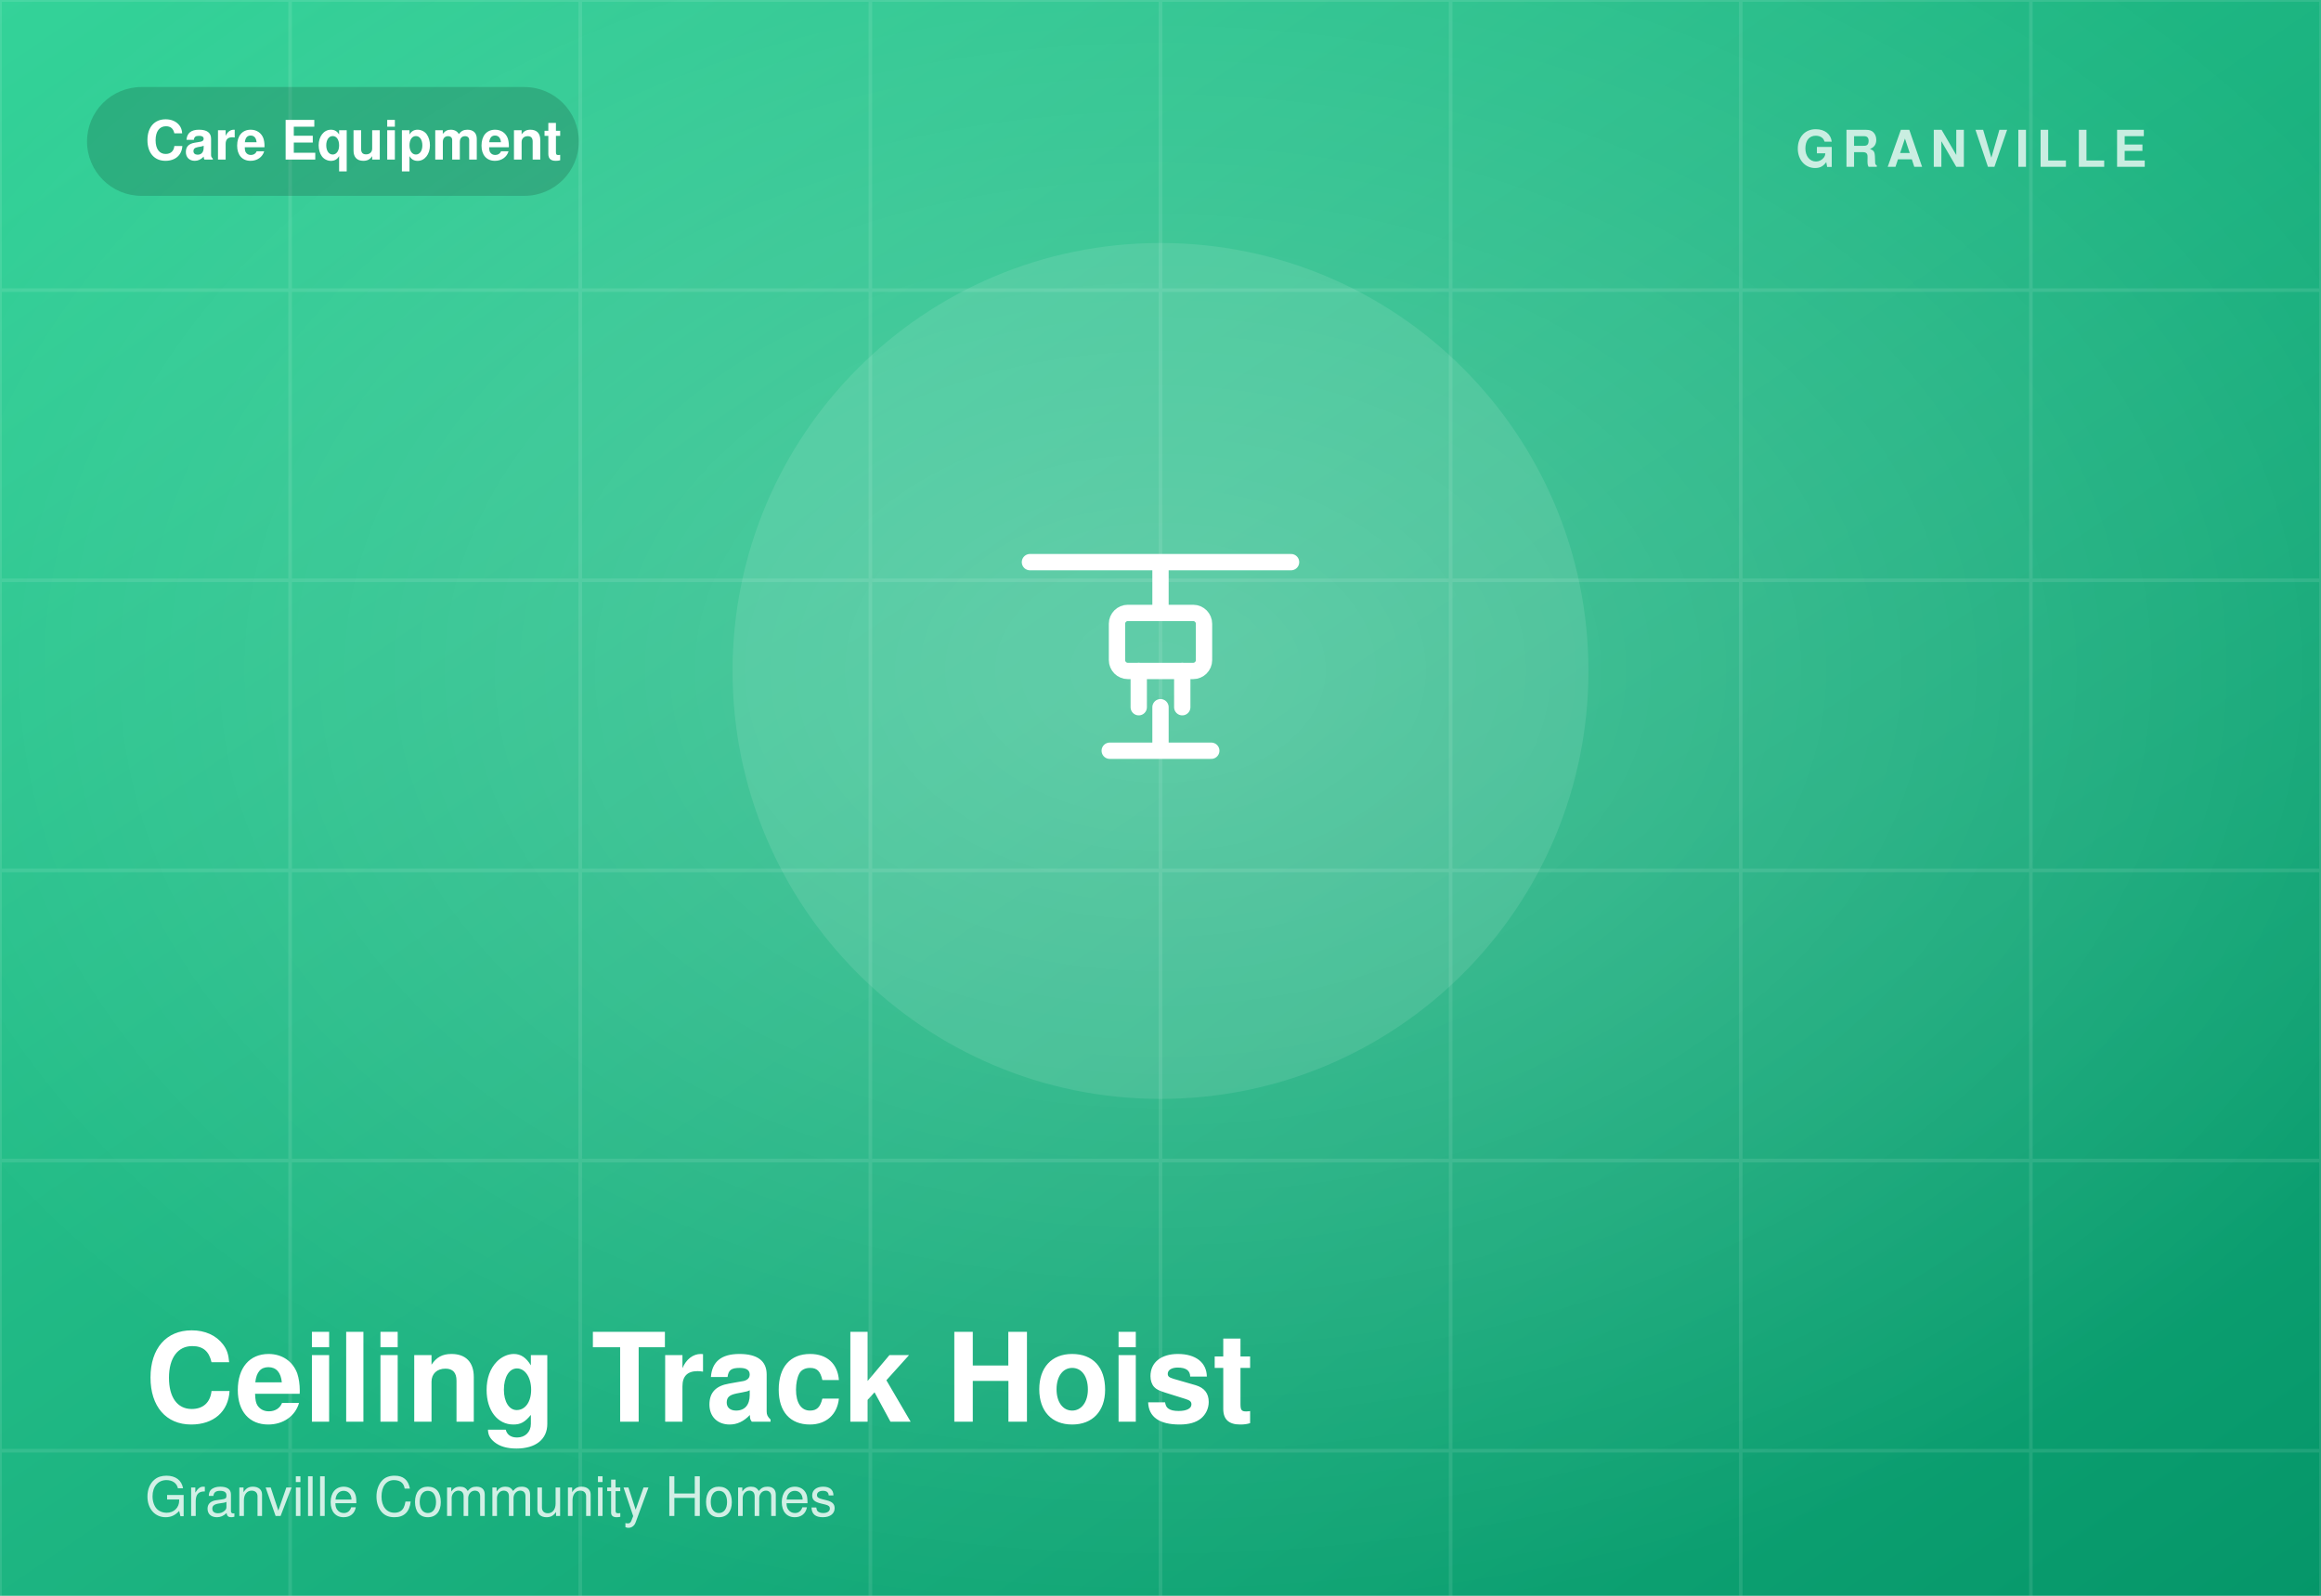
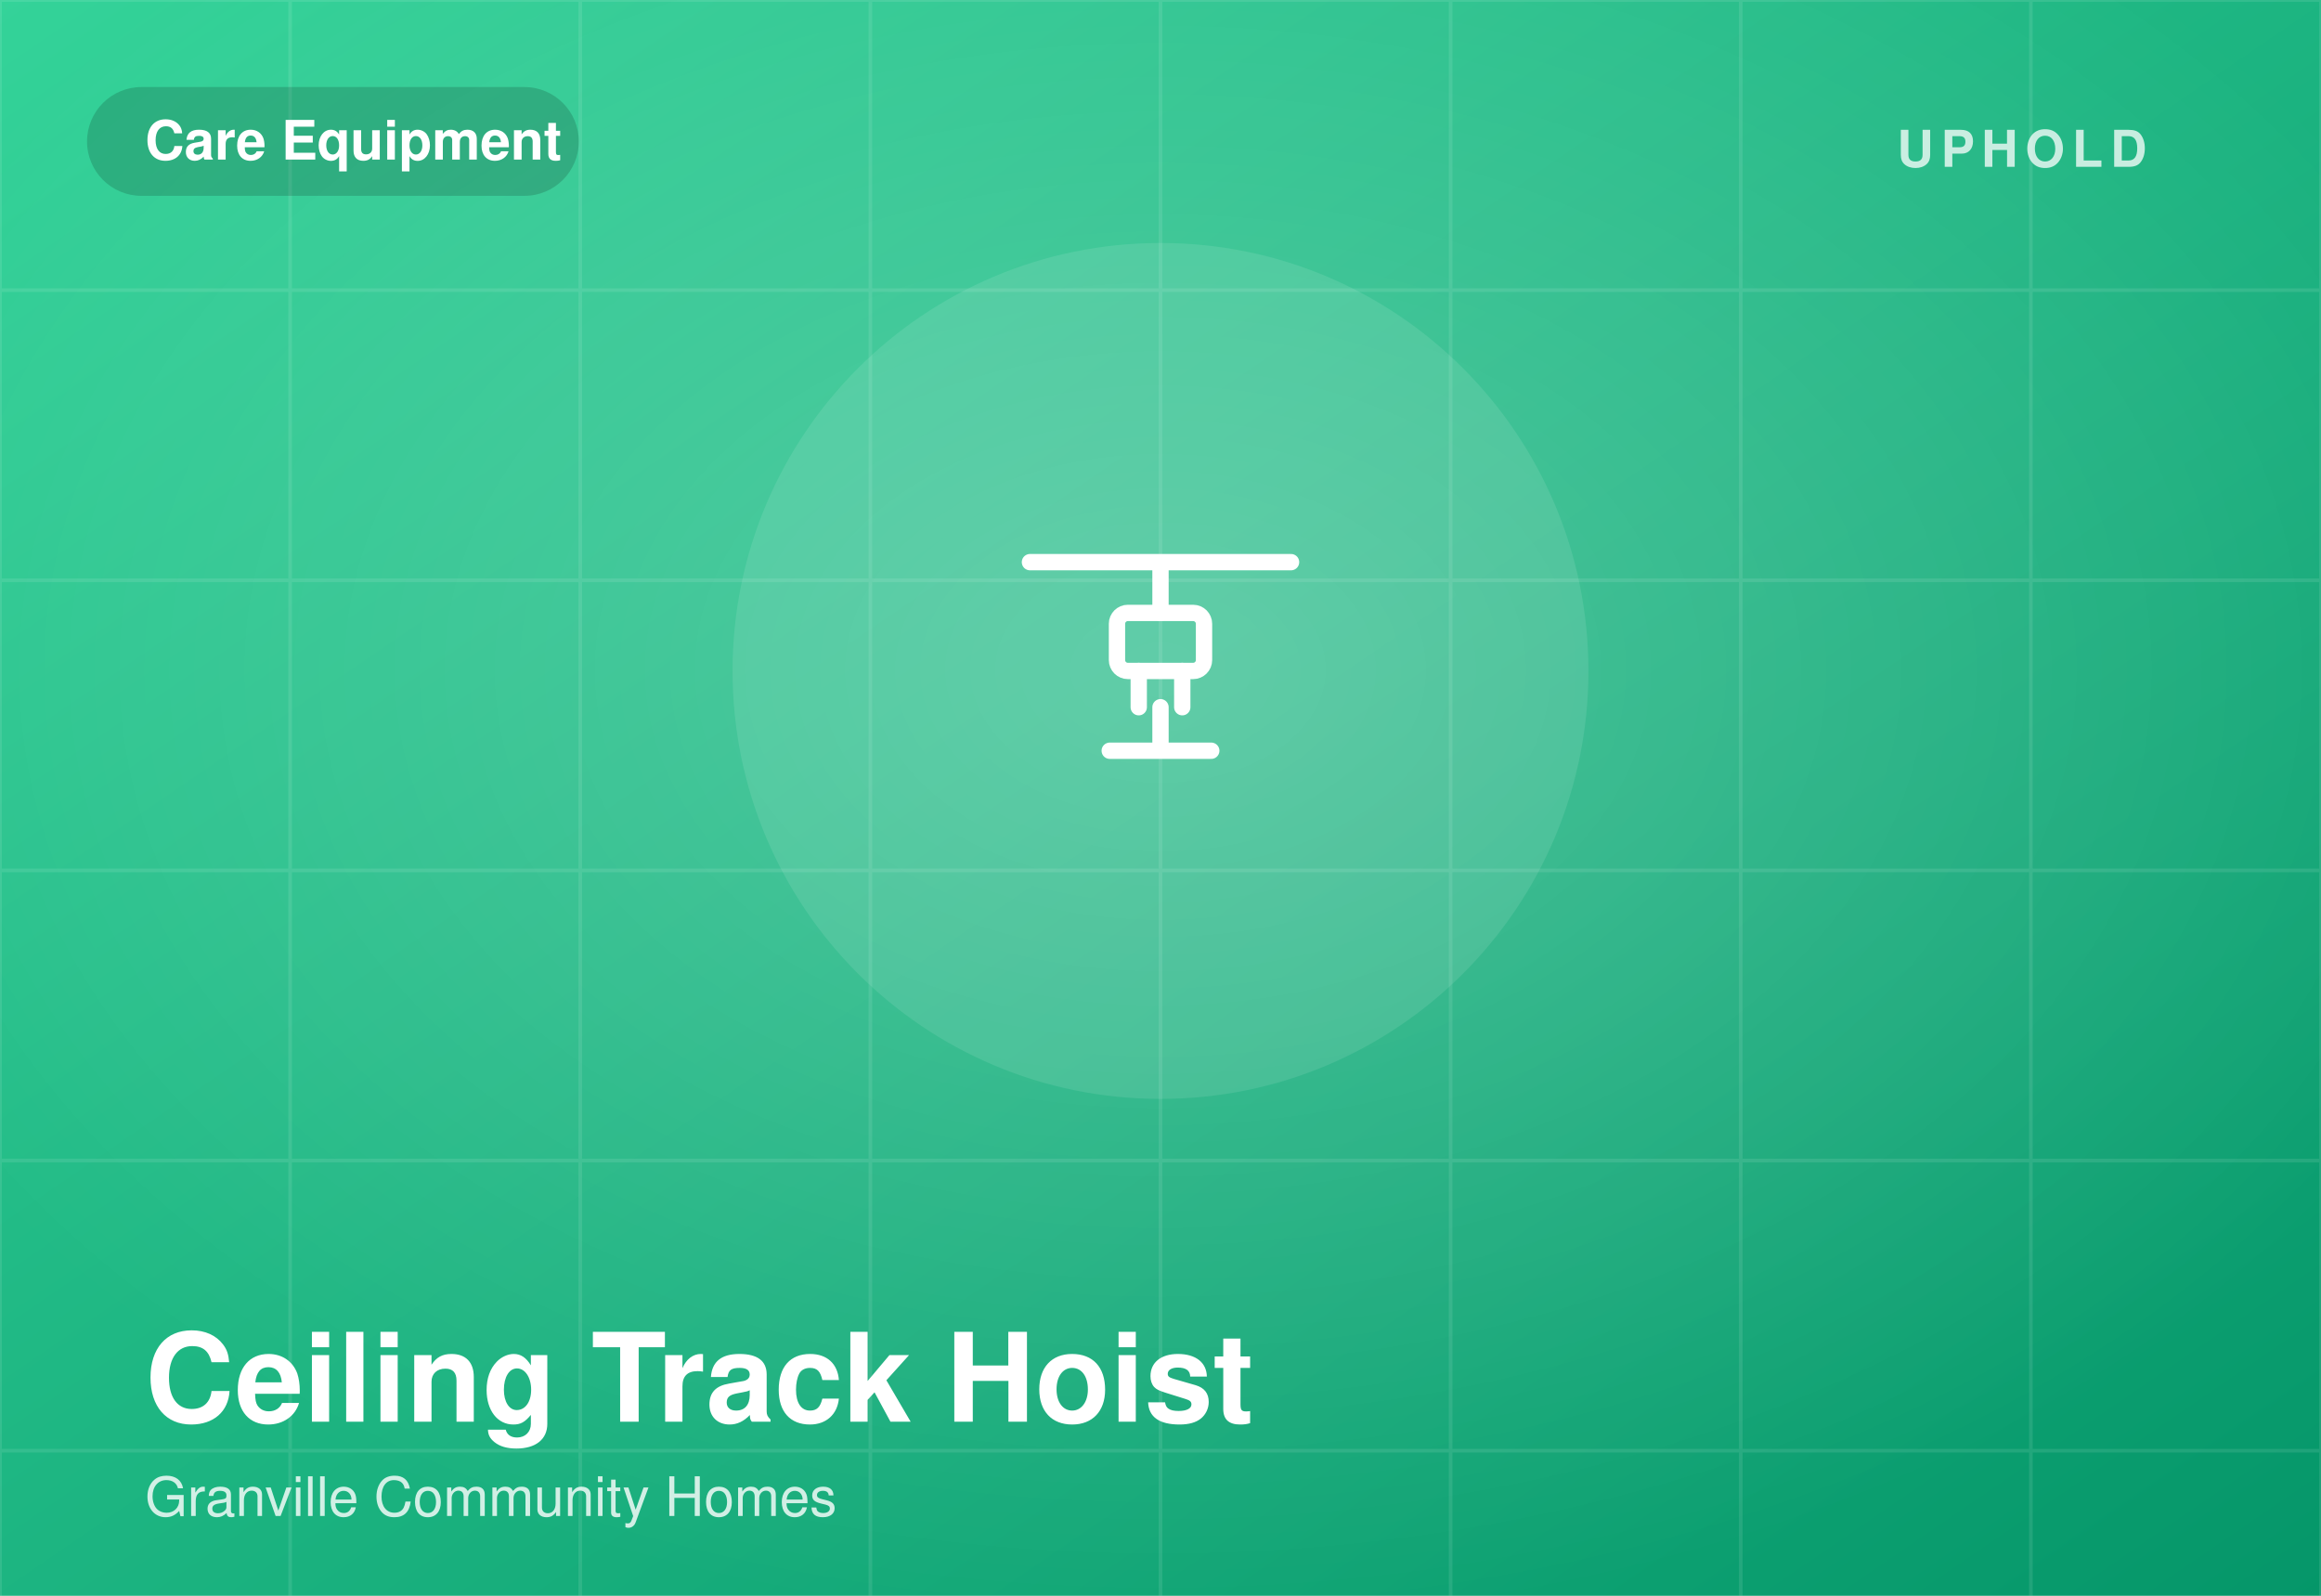
<svg xmlns="http://www.w3.org/2000/svg" viewBox="0 0 640 440" width="640" height="440" role="img" aria-label="Ceiling Track Hoist">
  <defs>
    <linearGradient id="g" x1="0" y1="0" x2="1" y2="1">
      <stop offset="0" stop-color="#34D399" />
      <stop offset="1" stop-color="#059669" />
    </linearGradient>
    <radialGradient id="spot" cx="0.5" cy="0.42" r="0.6">
      <stop offset="0" stop-color="#ffffff" stop-opacity="0.22" />
      <stop offset="1" stop-color="#ffffff" stop-opacity="0" />
    </radialGradient>
  </defs>
  <rect width="640" height="440" fill="url(#g)" />
  <rect width="640" height="440" fill="url(#spot)" />
  <g opacity="0.10" fill="none" stroke="#fff" stroke-width="1">
    <line x1="0" y1="0" x2="0" y2="440" />
    <line x1="80" y1="0" x2="80" y2="440" />
    <line x1="160" y1="0" x2="160" y2="440" />
    <line x1="240" y1="0" x2="240" y2="440" />
    <line x1="320" y1="0" x2="320" y2="440" />
    <line x1="400" y1="0" x2="400" y2="440" />
    <line x1="480" y1="0" x2="480" y2="440" />
    <line x1="560" y1="0" x2="560" y2="440" />
    <line x1="640" y1="0" x2="640" y2="440" />
    <line x1="0" y1="0" x2="640" y2="0" />
    <line x1="0" y1="80" x2="640" y2="80" />
    <line x1="0" y1="160" x2="640" y2="160" />
    <line x1="0" y1="240" x2="640" y2="240" />
    <line x1="0" y1="320" x2="640" y2="320" />
    <line x1="0" y1="400" x2="640" y2="400" />
  </g>
  <circle cx="320" cy="185" r="118" fill="#fff" opacity="0.10" />
  <g transform="translate(260,125) scale(1.0)">
    <g fill="none" stroke="#fff" stroke-width="4.5" stroke-linecap="round" stroke-linejoin="round">
      <path d="M24 30h72M60 30v14" />
      <rect x="48" y="44" width="24" height="16" rx="3" />
      <path d="M54 60v10M66 60v10M46 82h28M60 70v12" />
    </g>
  </g>
  <rect x="24" y="24" width="135.6" height="30" rx="15" fill="#000" opacity="0.16" />
  <text x="40" y="44" font-family="Segoe UI, Helvetica, Arial, sans-serif" font-size="15" font-weight="600" fill="#fff">Care Equipment</text>
-   <text x="592" y="46" text-anchor="end" font-family="Segoe UI, Helvetica, Arial, sans-serif" font-size="14" font-weight="700" letter-spacing="2" fill="#fff" opacity="0.75">GRANVILLE</text>
+   <text x="592" y="46" text-anchor="end" font-family="Segoe UI, Helvetica, Arial, sans-serif" font-size="14" font-weight="700" letter-spacing="2" fill="#fff" opacity="0.75">UPHOLD</text>
  <text x="40" y="392" font-family="Segoe UI, Helvetica, Arial, sans-serif" font-size="34" font-weight="700" fill="#fff">Ceiling Track Hoist</text>
  <text x="40" y="418" font-family="Segoe UI, Helvetica, Arial, sans-serif" font-size="15" font-weight="500" fill="#fff" opacity="0.8">Granville Community Homes</text>
</svg>
